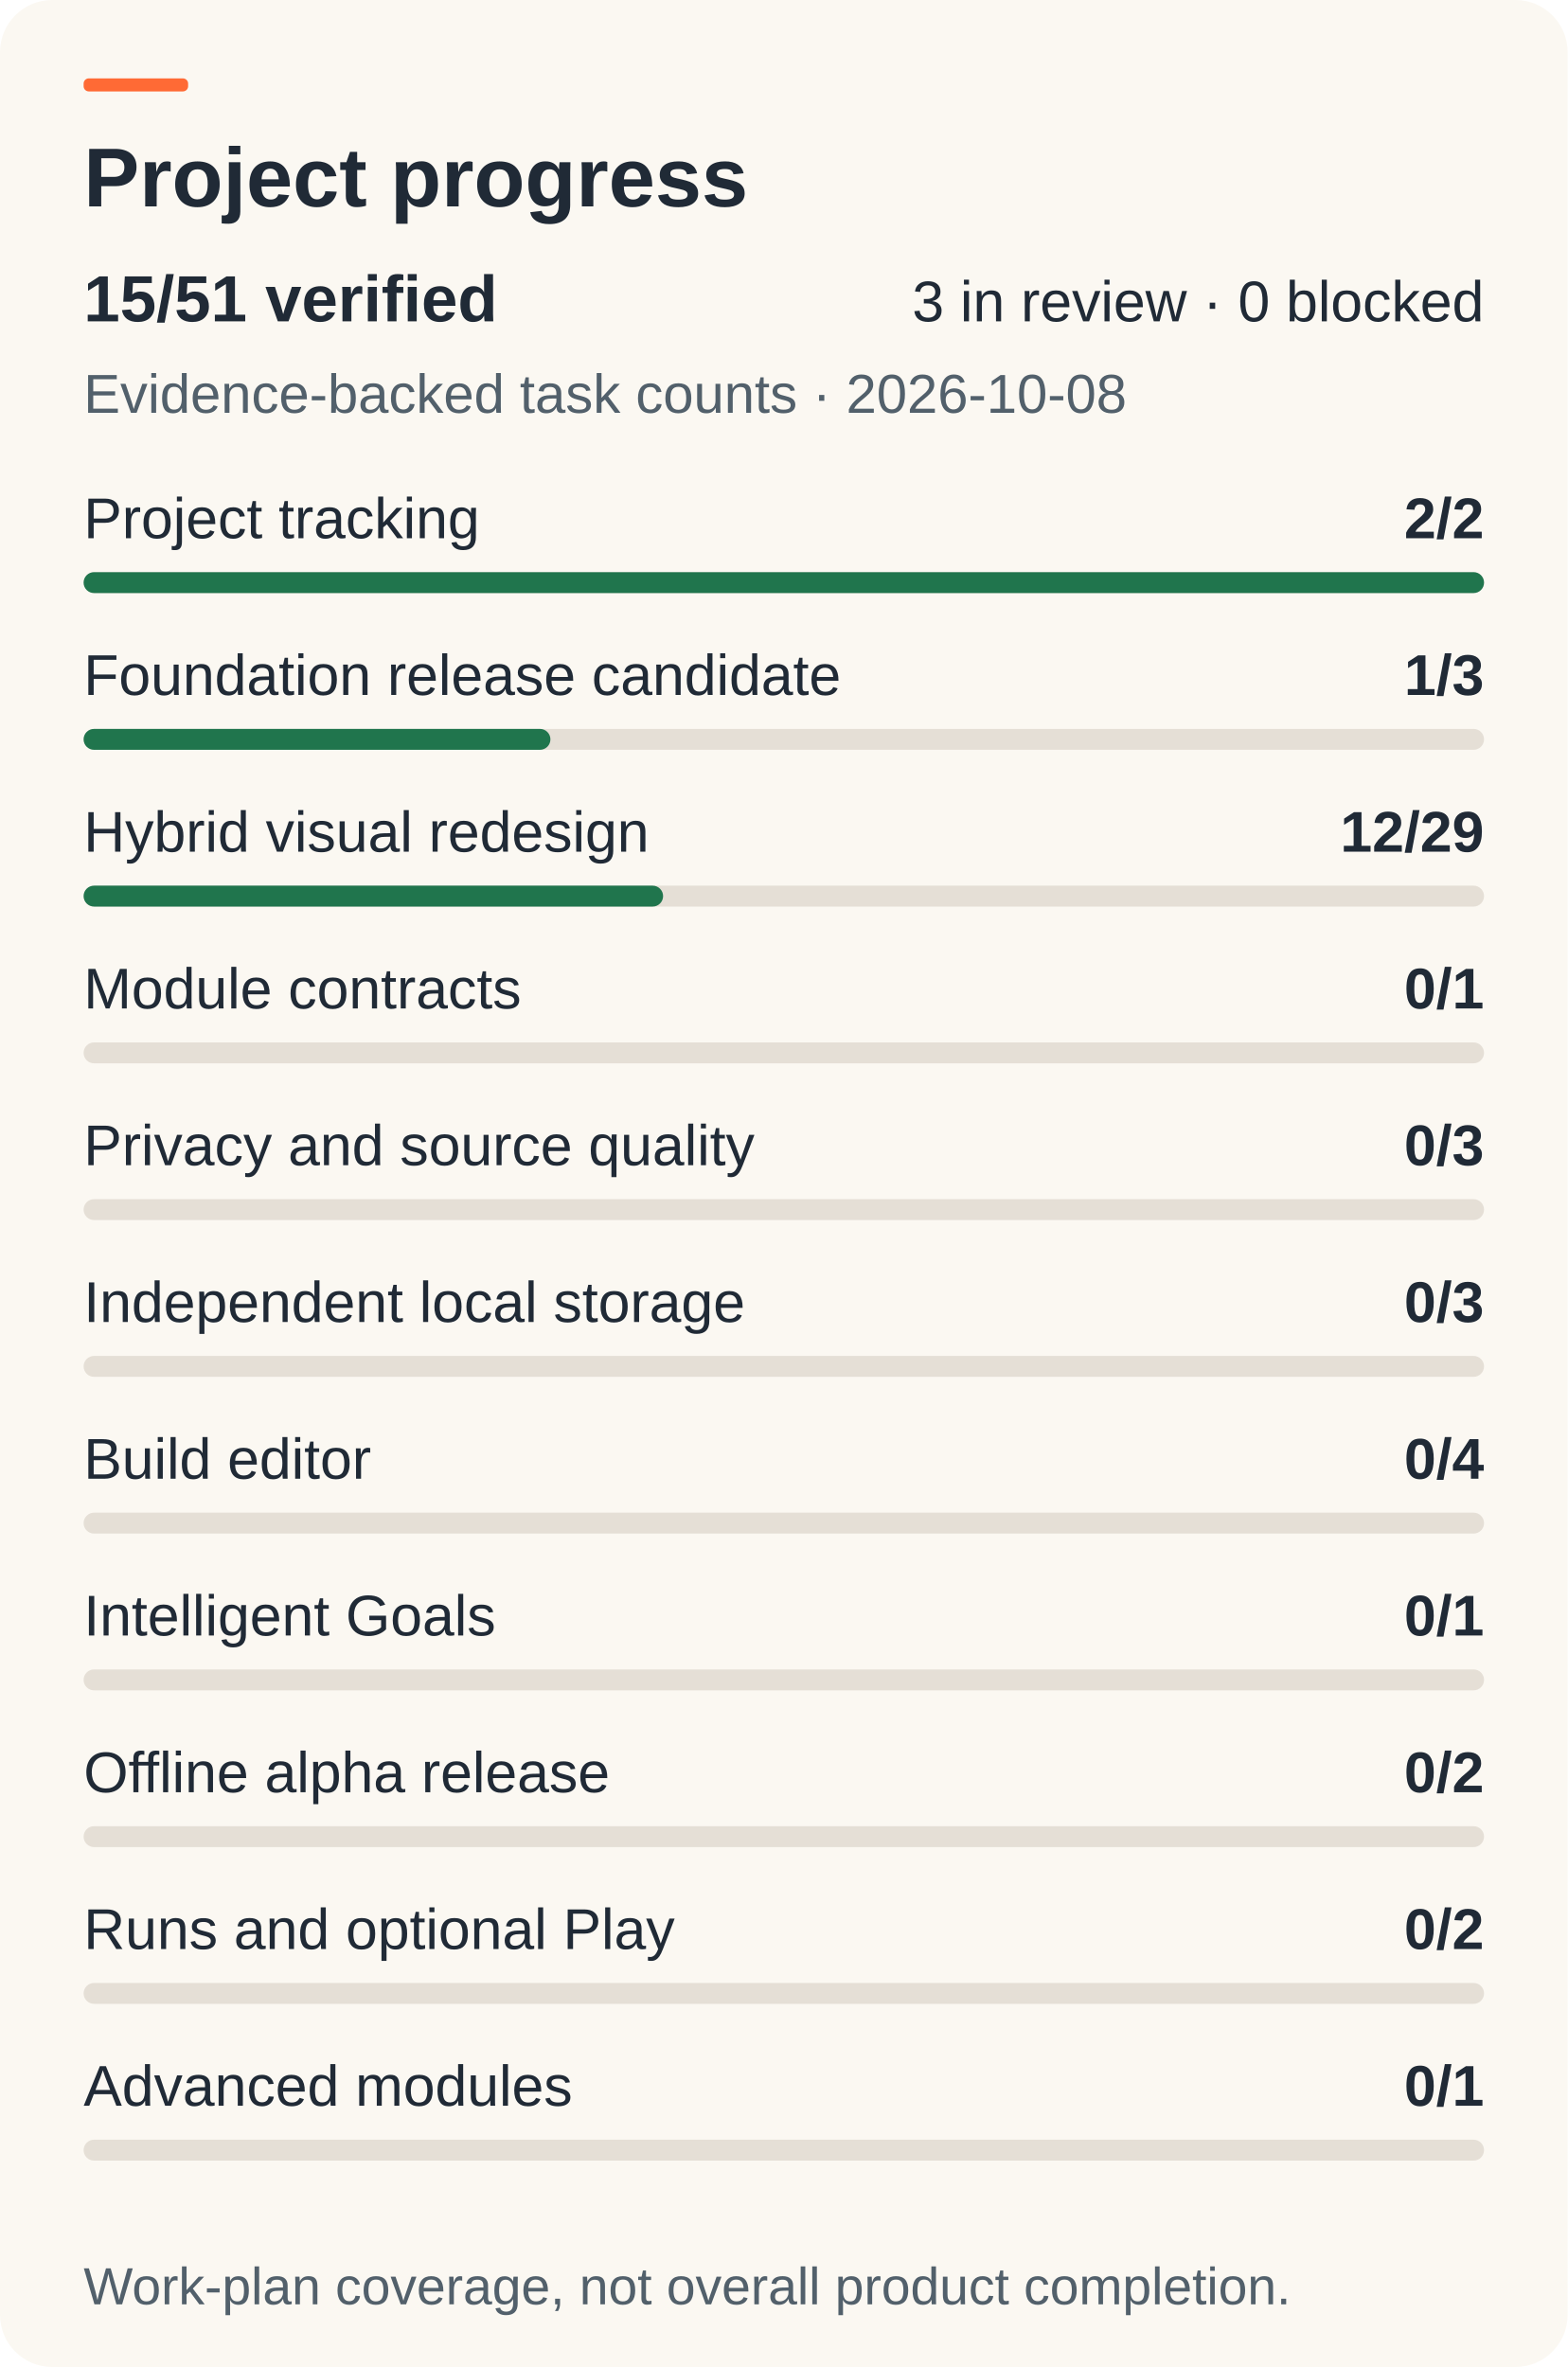
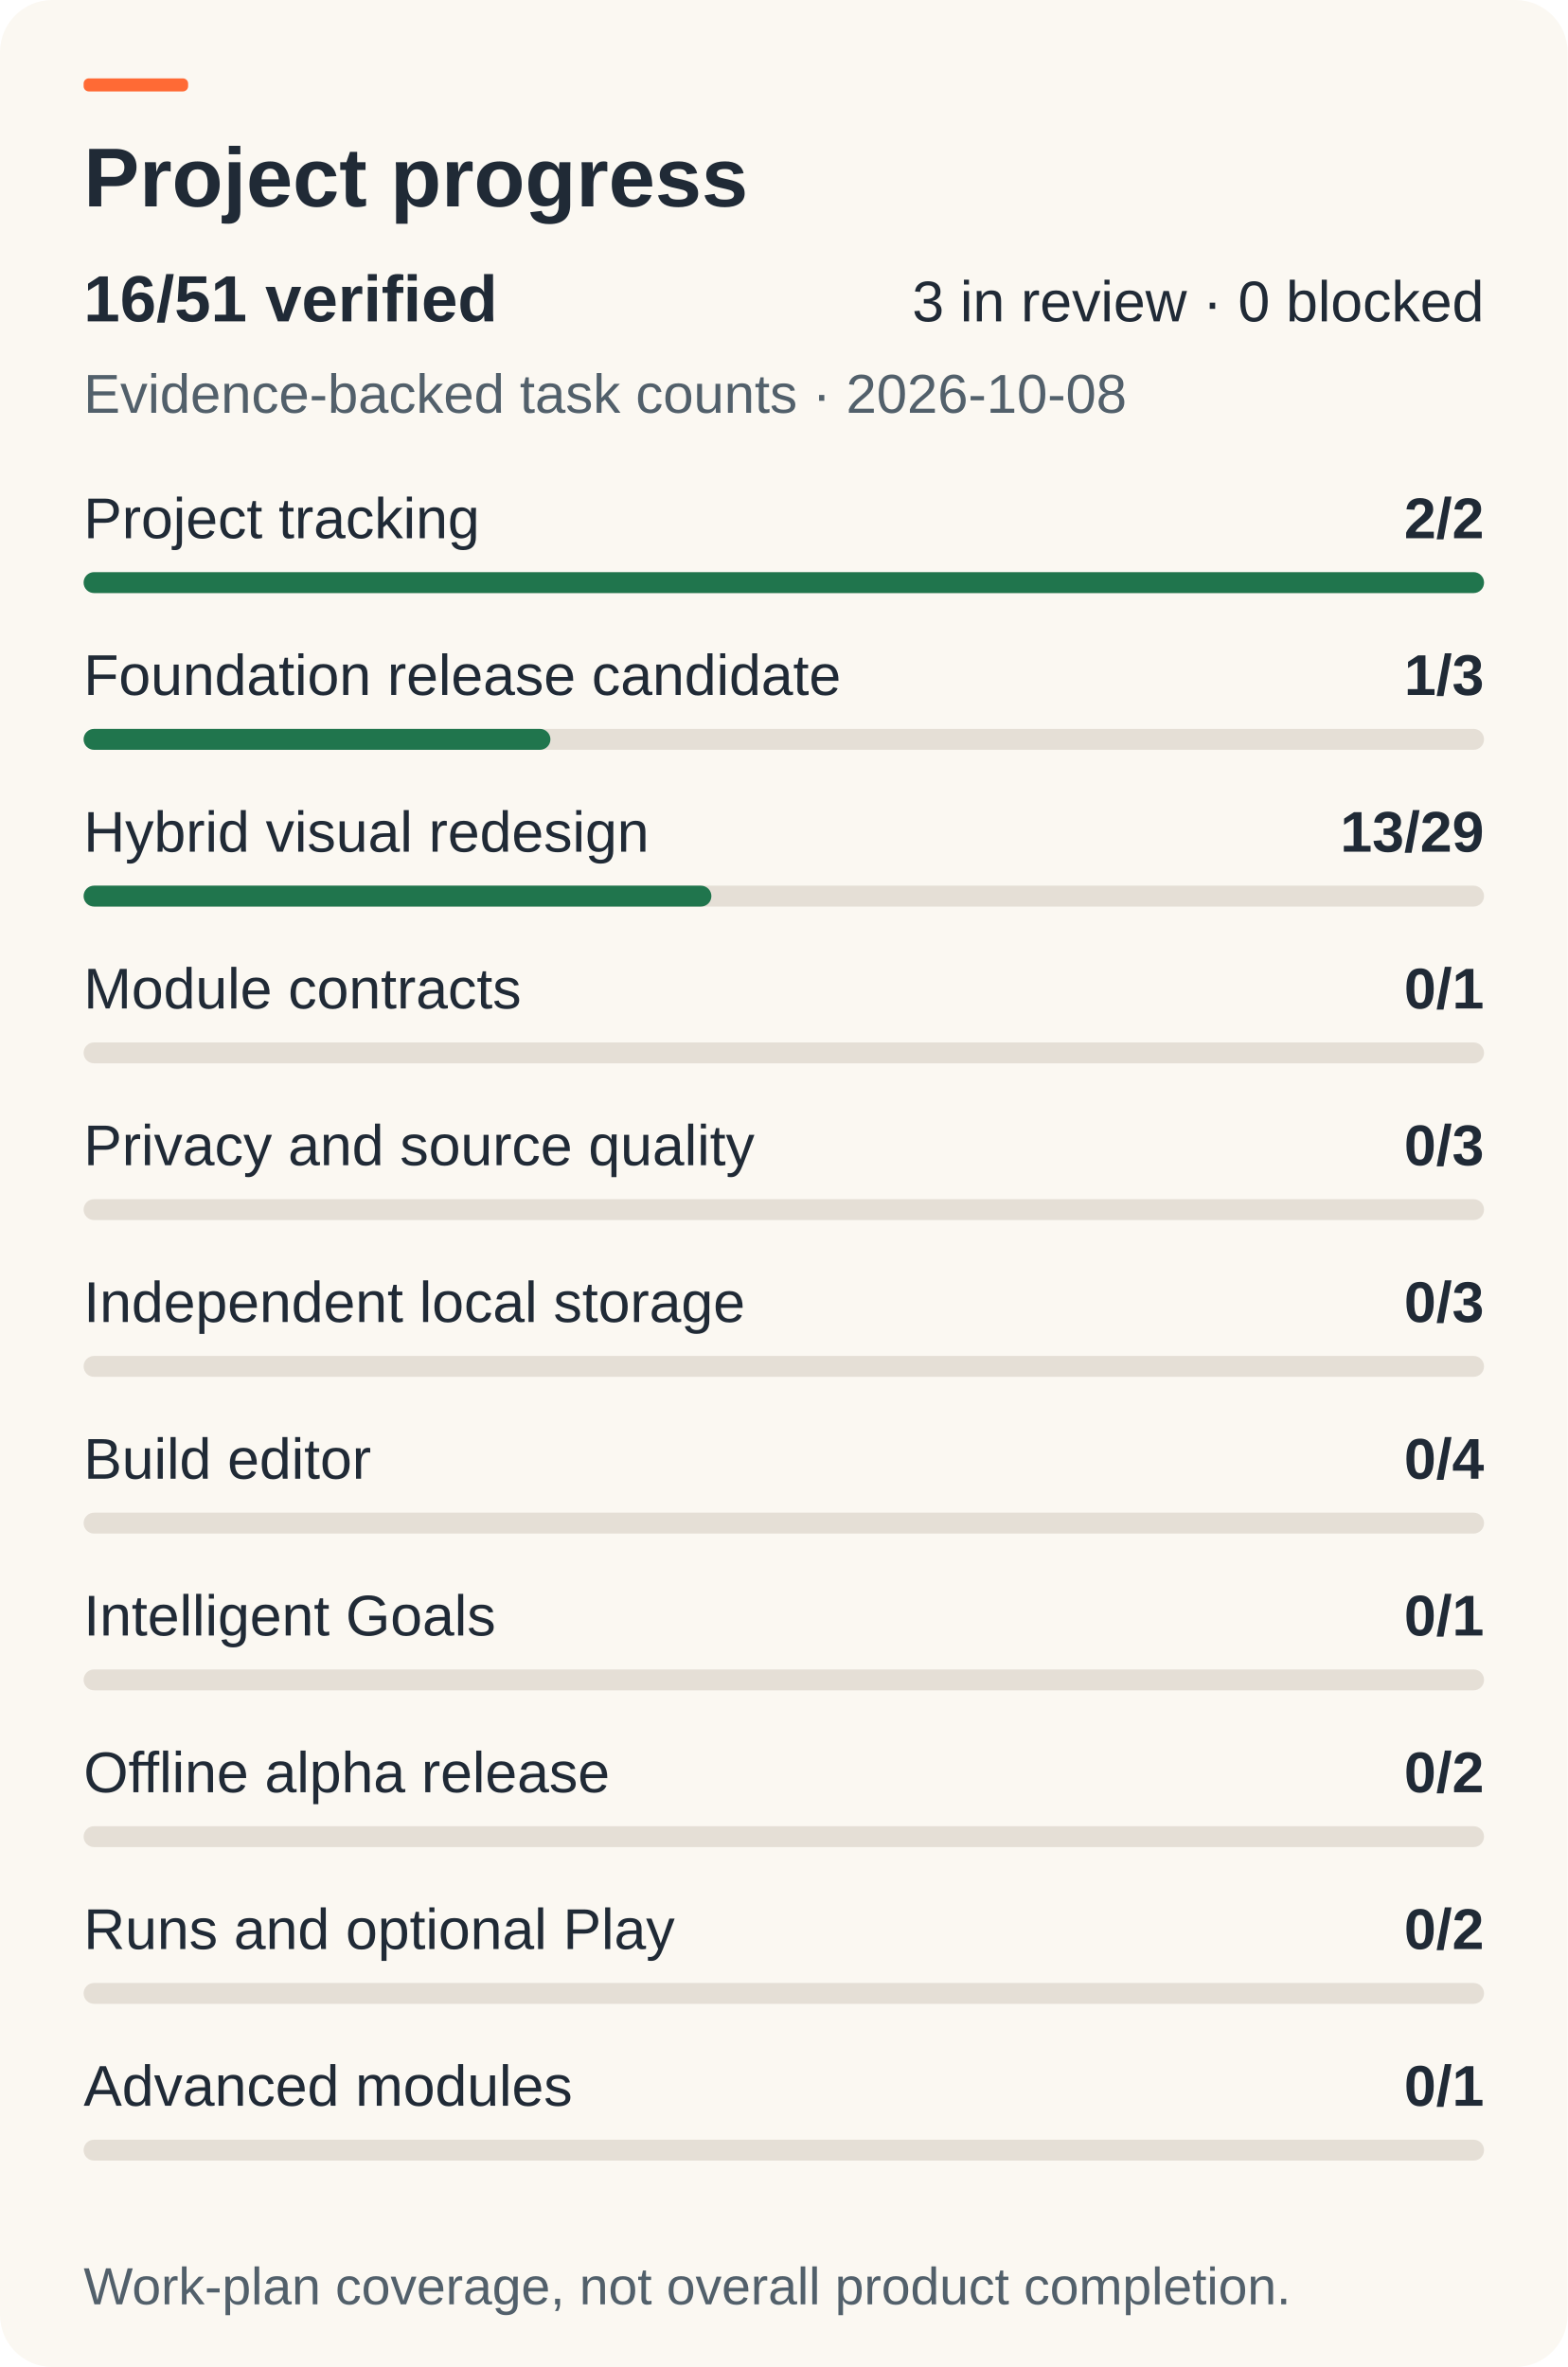
<svg xmlns="http://www.w3.org/2000/svg" width="600" height="906" viewBox="0 0 600 906" role="img" aria-labelledby="title description">
  <rect width="600" height="906" rx="20" fill="#FBF8F2" />
  <g font-family="Arial, sans-serif" fill="#202A36">
    <rect x="32" y="30" width="40" height="5" rx="2" fill="#FF6A35" />
    <text x="32" y="79" font-size="32" font-weight="700">Project progress</text>
-     <text x="32" y="123" font-size="25" font-weight="700">15/51 verified</text>
+     <text x="32" y="123" font-size="25" font-weight="700">16/51 verified</text>
    <text x="568" y="123" text-anchor="end" font-size="22">3 in review · 0 blocked</text>
    <text x="32" y="158" font-size="21" fill="#52606B">Evidence-backed task counts · 2026-10-08</text>
    <text x="32" y="206" font-size="22">Project tracking</text>
    <text x="568" y="206" text-anchor="end" font-size="22" font-weight="700">2/2</text>
    <rect x="32" y="219" width="536" height="8" rx="4" fill="#E5DFD6" />
    <rect x="32" y="219" width="536" height="8" rx="4" fill="#20754D" />
    <text x="32" y="266" font-size="22">Foundation release candidate</text>
    <text x="568" y="266" text-anchor="end" font-size="22" font-weight="700">1/3</text>
    <rect x="32" y="279" width="536" height="8" rx="4" fill="#E5DFD6" />
    <rect x="32" y="279" width="178.667" height="8" rx="4" fill="#20754D" />
    <text x="32" y="326" font-size="22">Hybrid visual redesign</text>
-     <text x="568" y="326" text-anchor="end" font-size="22" font-weight="700">12/29</text>
+     <text x="568" y="326" text-anchor="end" font-size="22" font-weight="700">13/29</text>
    <rect x="32" y="339" width="536" height="8" rx="4" fill="#E5DFD6" />
-     <rect x="32" y="339" width="221.793" height="8" rx="4" fill="#20754D" />
+     <rect x="32" y="339" width="240.276" height="8" rx="4" fill="#20754D" />
    <text x="32" y="386" font-size="22">Module contracts</text>
    <text x="568" y="386" text-anchor="end" font-size="22" font-weight="700">0/1</text>
    <rect x="32" y="399" width="536" height="8" rx="4" fill="#E5DFD6" />
    <text x="32" y="446" font-size="22">Privacy and source quality</text>
    <text x="568" y="446" text-anchor="end" font-size="22" font-weight="700">0/3</text>
    <rect x="32" y="459" width="536" height="8" rx="4" fill="#E5DFD6" />
    <text x="32" y="506" font-size="22">Independent local storage</text>
    <text x="568" y="506" text-anchor="end" font-size="22" font-weight="700">0/3</text>
    <rect x="32" y="519" width="536" height="8" rx="4" fill="#E5DFD6" />
    <text x="32" y="566" font-size="22">Build editor</text>
    <text x="568" y="566" text-anchor="end" font-size="22" font-weight="700">0/4</text>
    <rect x="32" y="579" width="536" height="8" rx="4" fill="#E5DFD6" />
    <text x="32" y="626" font-size="22">Intelligent Goals</text>
    <text x="568" y="626" text-anchor="end" font-size="22" font-weight="700">0/1</text>
    <rect x="32" y="639" width="536" height="8" rx="4" fill="#E5DFD6" />
    <text x="32" y="686" font-size="22">Offline alpha release</text>
    <text x="568" y="686" text-anchor="end" font-size="22" font-weight="700">0/2</text>
    <rect x="32" y="699" width="536" height="8" rx="4" fill="#E5DFD6" />
    <text x="32" y="746" font-size="22">Runs and optional Play</text>
    <text x="568" y="746" text-anchor="end" font-size="22" font-weight="700">0/2</text>
    <rect x="32" y="759" width="536" height="8" rx="4" fill="#E5DFD6" />
    <text x="32" y="806" font-size="22">Advanced modules</text>
    <text x="568" y="806" text-anchor="end" font-size="22" font-weight="700">0/1</text>
    <rect x="32" y="819" width="536" height="8" rx="4" fill="#E5DFD6" />
    <text x="32" y="882" font-size="20" fill="#52606B">Work-plan coverage, not overall product completion.</text>
  </g>
</svg>
